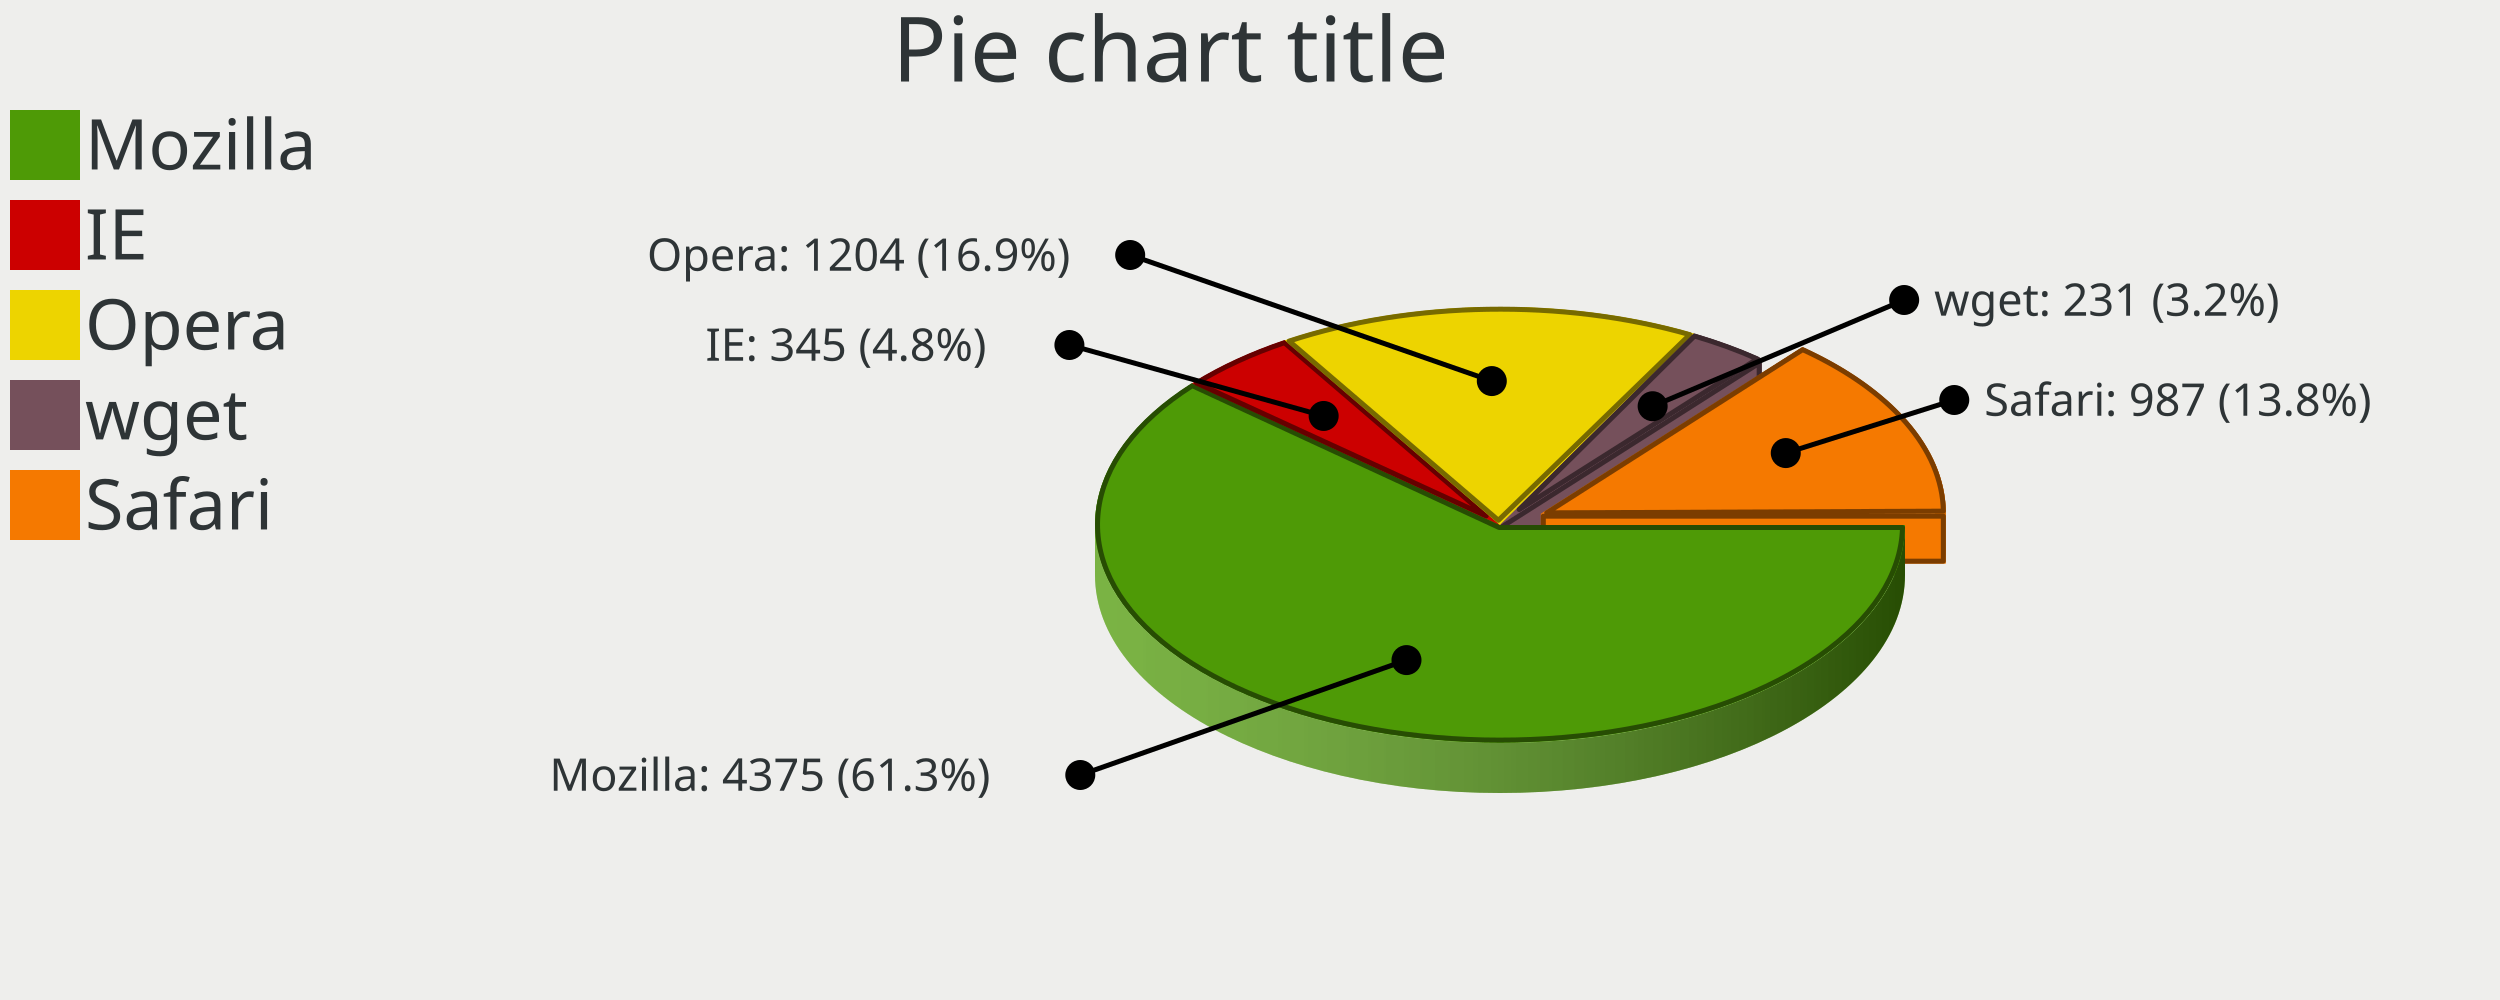
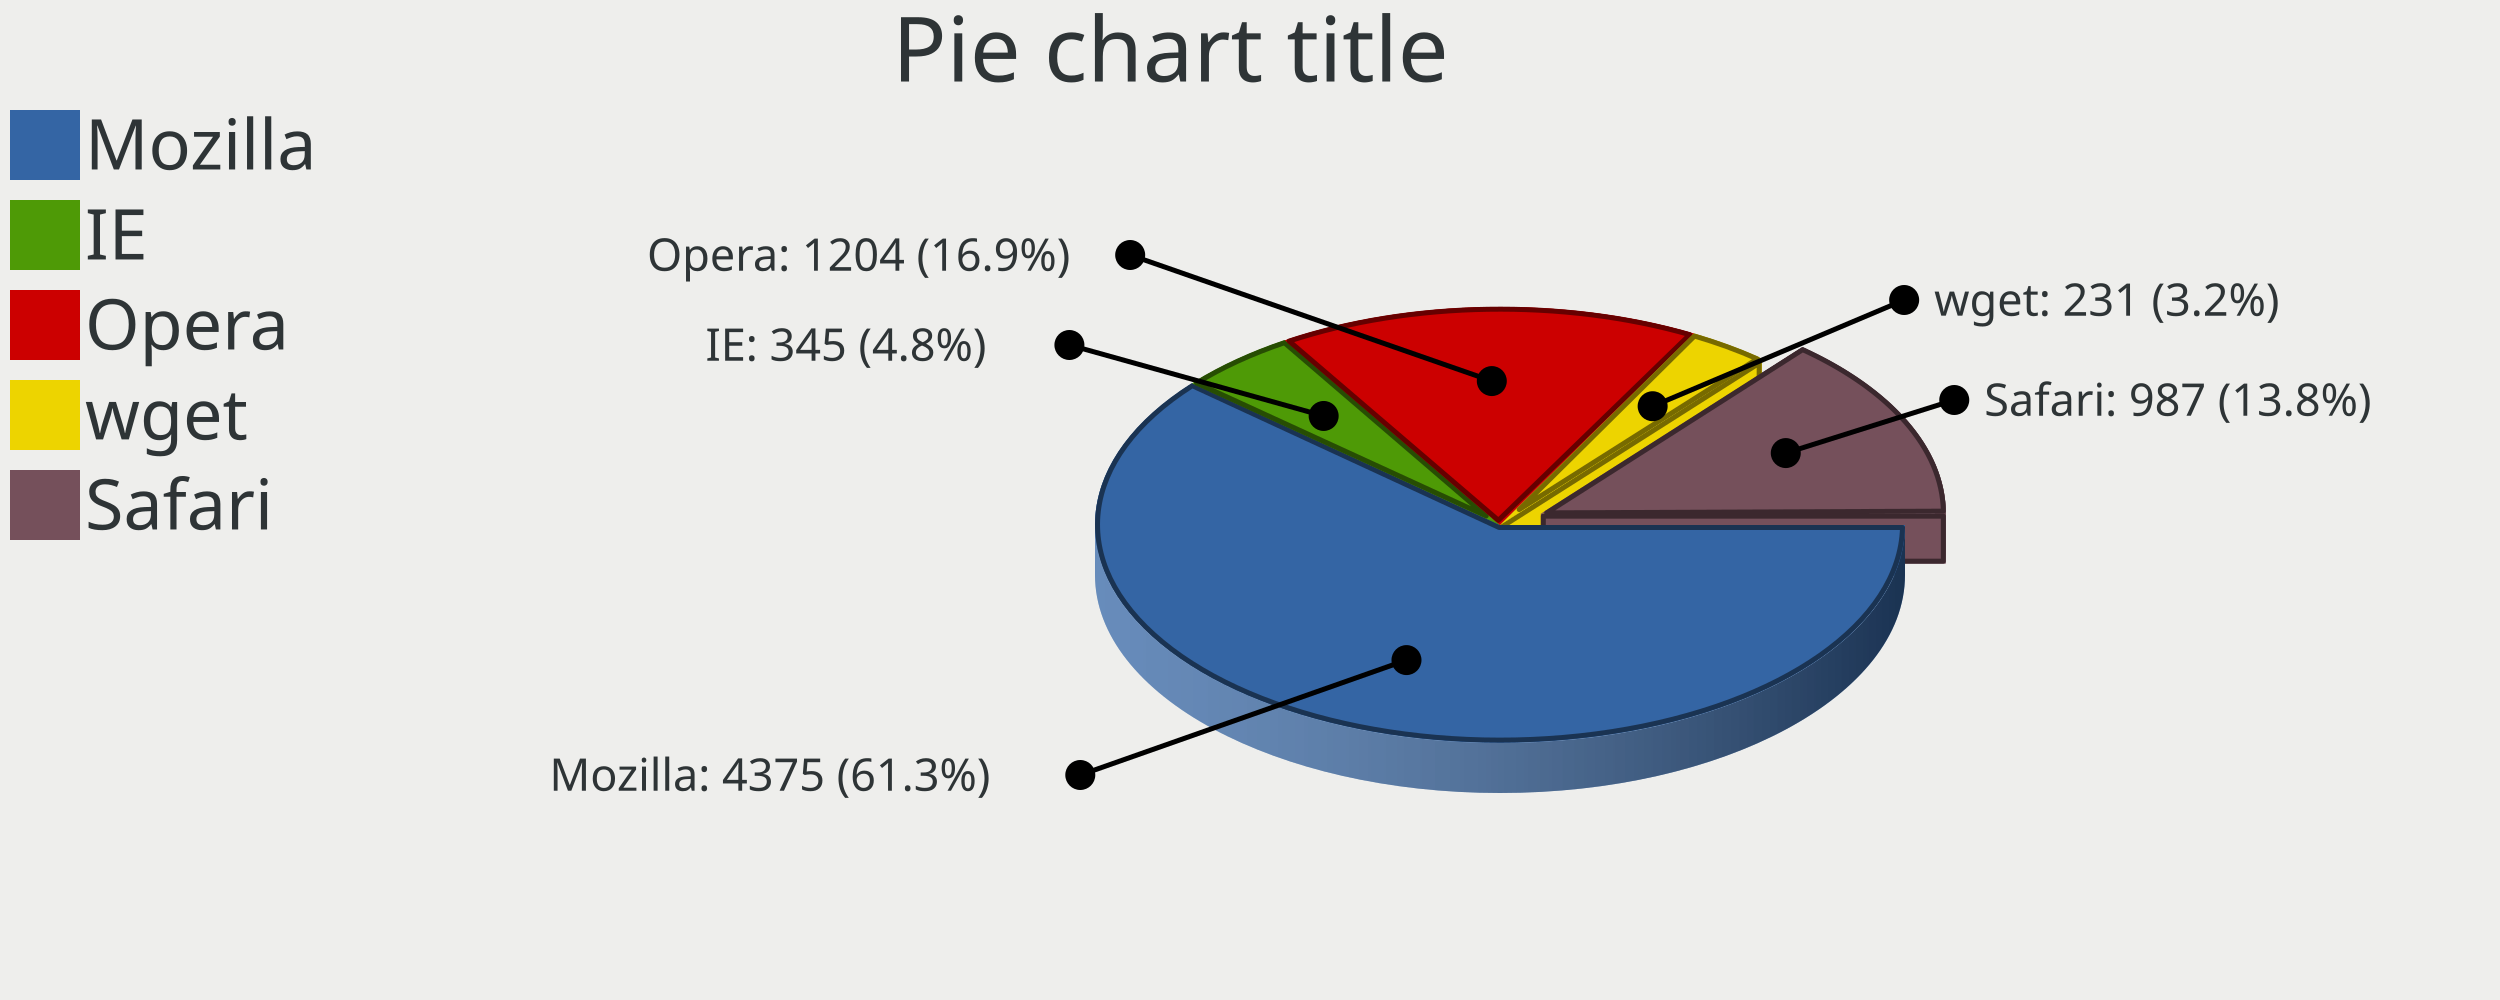
<svg xmlns="http://www.w3.org/2000/svg" xmlns:xlink="http://www.w3.org/1999/xlink" width="500" height="200" version="1.0" id="ezcGraph">
  <defs>
    <linearGradient id="Definition_LinearGradient_219_105_381_105_ffffffbf_0000007f">
      <stop offset="0" style="stop-color: #ffffff; stop-opacity: 0.25;" />
      <stop offset="1" style="stop-color: #000000; stop-opacity: 0.50;" />
    </linearGradient>
    <linearGradient id="LinearGradient_219_105_381_105_ffffffbf_0000007f" x1="219" y1="105" x2="381" y2="105" gradientUnits="userSpaceOnUse" xlink:href="#Definition_LinearGradient_219_105_381_105_ffffffbf_0000007f" />
    <linearGradient id="Definition_LinearGradient_227_102_389_102_ffffffbf_0000007f">
      <stop offset="0" style="stop-color: #ffffff; stop-opacity: 0.25;" />
      <stop offset="1" style="stop-color: #000000; stop-opacity: 0.50;" />
    </linearGradient>
    <linearGradient id="LinearGradient_227_102_389_102_ffffffbf_0000007f" x1="227.165" y1="102.728" x2="389.165" y2="102.728" gradientUnits="userSpaceOnUse" xlink:href="#Definition_LinearGradient_227_102_389_102_ffffffbf_0000007f" />
  </defs>
  <g id="ezcGraphChart" color-rendering="optimizeQuality" shape-rendering="geometricPrecision" text-rendering="optimizeLegibility">
    <path d=" M 0,200 L 0,0 L 500,0 L 500,200 L 0,200 z " style="fill: #eeeeec; fill-opacity: 1.00; stroke: none;" id="ezcGraphPolygon_1" />
    <path d=" M 0,20 L 0,0 L 500,0 L 500,20 L 0,20 z " style="fill: #000000; fill-opacity: 0.00; stroke: none;" id="ezcGraphPolygon_2" />
    <path d=" M 0,200 L 0,20 L 100,20 L 100,200 L 0,200 z " style="fill: #000000; fill-opacity: 0.00; stroke: none;" id="ezcGraphPolygon_4" />
-     <path d=" M 2,36 L 2,22 L 16,22 L 16,36 L 2,36 z " style="fill: #4e9a06; fill-opacity: 1.00; stroke: none;" id="ezcGraphPolygon_5" />
-     <path d=" M 2,54 L 2,40 L 16,40 L 16,54 L 2,54 z " style="fill: #cc0000; fill-opacity: 1.00; stroke: none;" id="ezcGraphPolygon_7" />
-     <path d=" M 2,72 L 2,58 L 16,58 L 16,72 L 2,72 z " style="fill: #edd400; fill-opacity: 1.00; stroke: none;" id="ezcGraphPolygon_9" />
-     <path d=" M 2,90 L 2,76 L 16,76 L 16,90 L 2,90 z " style="fill: #75505b; fill-opacity: 1.00; stroke: none;" id="ezcGraphPolygon_11" />
-     <path d=" M 2,108 L 2,94 L 16,94 L 16,108 L 2,108 z " style="fill: #f57900; fill-opacity: 1.00; stroke: none;" id="ezcGraphPolygon_13" />
-     <path d="M 338.78,76.72 A 81.00,43.60 0 0,0 256.98,78.06 L 256.98,68.06 A 81.00,43.6 0 0,1 338.78,66.72 z" style="fill: #edd400; fill-opacity: 1.00; stroke: none;" id="ezcGraphCircularArc_15" />
+     <path d=" M 2,36 L 2,22 L 16,22 L 16,36 L 2,36 z " style="fill: #3465a4; fill-opacity: 1.00; stroke: none;" id="ezcGraphPolygon_5" />
+     <path d=" M 2,54 L 2,40 L 16,40 L 16,54 L 2,54 z " style="fill: #4e9a06; fill-opacity: 1.00; stroke: none;" id="ezcGraphPolygon_7" />
+     <path d=" M 2,72 L 2,58 L 16,58 L 16,72 L 2,72 z " style="fill: #cc0000; fill-opacity: 1.00; stroke: none;" id="ezcGraphPolygon_9" />
+     <path d=" M 2,90 L 2,76 L 16,76 L 16,90 L 2,90 z " style="fill: #edd400; fill-opacity: 1.00; stroke: none;" id="ezcGraphPolygon_11" />
+     <path d=" M 2,108 L 2,94 L 16,94 L 16,108 L 2,108 z " style="fill: #75505b; fill-opacity: 1.00; stroke: none;" id="ezcGraphPolygon_13" />
+     <path d="M 338.78,76.72 A 81.00,43.60 0 0,0 256.98,78.06 L 256.98,68.06 A 81.00,43.6 0 0,1 338.78,66.72 z" style="fill: #cc0000; fill-opacity: 1.00; stroke: none;" id="ezcGraphCircularArc_15" />
    <path d="M 338.78,76.72 A 81.00,43.60 0 0,0 256.98,78.06 L 256.98,68.06 A 81.00,43.6 0 0,1 338.78,66.72 z" style="fill: url(#LinearGradient_219_105_381_105_ffffffbf_0000007f); stroke: none;" />
-     <path d="M 352.34,81.72 A 81.00,43.60 0 0,0 338.78,76.72 L 338.78,66.72 A 81.00,43.6 0 0,1 352.34,71.72 z" style="fill: #75505b; fill-opacity: 1.00; stroke: none;" id="ezcGraphCircularArc_16" />
+     <path d="M 352.34,81.72 A 81.00,43.60 0 0,0 338.78,76.72 L 338.78,66.72 A 81.00,43.6 0 0,1 352.34,71.72 z" style="fill: #edd400; fill-opacity: 1.00; stroke: none;" id="ezcGraphCircularArc_16" />
    <path d="M 352.34,81.72 A 81.00,43.60 0 0,0 338.78,76.72 L 338.78,66.72 A 81.00,43.6 0 0,1 352.34,71.72 z" style="fill: url(#LinearGradient_219_105_381_105_ffffffbf_0000007f); stroke: none;" />
-     <path d="M 256.98,78.06 A 81.00,43.60 0 0,0 238.43,86.67 L 238.43,76.67 A 81.00,43.6 0 0,1 256.98,68.06 z" style="fill: #cc0000; fill-opacity: 1.00; stroke: none;" id="ezcGraphCircularArc_17" />
+     <path d="M 256.98,78.06 A 81.00,43.60 0 0,0 238.43,86.67 L 238.43,76.67 A 81.00,43.6 0 0,1 256.98,68.06 z" style="fill: #4e9a06; fill-opacity: 1.00; stroke: none;" id="ezcGraphCircularArc_17" />
    <path d="M 256.98,78.06 A 81.00,43.60 0 0,0 238.43,86.67 L 238.43,76.67 A 81.00,43.6 0 0,1 256.98,68.06 z" style="fill: url(#LinearGradient_219_105_381_105_ffffffbf_0000007f); stroke: none;" />
-     <path d=" M 338.781,66.722 L 300,105 L 300,115 L 338.781,76.722 L 338.781,66.722 z " style="fill: #edd400; fill-opacity: 1.00; stroke: none;" id="ezcGraphPolygon_18" />
-     <path d=" M 300.5,105.209 L 300.5,113.804 L 338.281,76.513 L 338.281,67.918 L 300.5,105.209 z " style="fill: none; stroke: #776a00; stroke-width: 1; stroke-opacity: 1.00; stroke-linecap: round; stroke-linejoin: round;" id="ezcGraphPolygon_19" />
-     <path d=" M 338.781,66.722 L 300,105 L 300,115 L 338.781,76.722 L 338.781,66.722 z " style="fill: #75505b; fill-opacity: 1.00; stroke: none;" id="ezcGraphPolygon_20" />
-     <path d=" M 300.5,105.209 L 300.5,113.804 L 338.281,76.513 L 338.281,67.918 L 300.5,105.209 z " style="fill: none; stroke: #3b282e; stroke-width: 1; stroke-opacity: 1.00; stroke-linecap: round; stroke-linejoin: round;" id="ezcGraphPolygon_21" />
-     <path d="M 389.17,112.73 A 81.00,43.60 0 0,0 360.50,79.45 L 360.50,69.45 A 81.00,43.6 0 0,1 389.17,102.73 z" style="fill: #f57900; fill-opacity: 1.00; stroke: none;" id="ezcGraphCircularArc_22" />
+     <path d=" M 338.781,66.722 L 300,105 L 300,115 L 338.781,76.722 L 338.781,66.722 z " style="fill: #cc0000; fill-opacity: 1.00; stroke: none;" id="ezcGraphPolygon_18" />
+     <path d=" M 300.5,105.209 L 300.5,113.804 L 338.281,76.513 L 338.281,67.918 L 300.5,105.209 z " style="fill: none; stroke: #660000; stroke-width: 1; stroke-opacity: 1.00; stroke-linecap: round; stroke-linejoin: round;" id="ezcGraphPolygon_19" />
+     <path d=" M 338.781,66.722 L 300,105 L 300,115 L 338.781,76.722 L 338.781,66.722 z " style="fill: #edd400; fill-opacity: 1.00; stroke: none;" id="ezcGraphPolygon_20" />
+     <path d=" M 300.5,105.209 L 300.5,113.804 L 338.281,76.513 L 338.281,67.918 L 300.5,105.209 z " style="fill: none; stroke: #776a00; stroke-width: 1; stroke-opacity: 1.00; stroke-linecap: round; stroke-linejoin: round;" id="ezcGraphPolygon_21" />
+     <path d="M 389.17,112.73 A 81.00,43.60 0 0,0 360.50,79.45 L 360.50,69.45 A 81.00,43.6 0 0,1 389.17,102.73 z" style="fill: #75505b; fill-opacity: 1.00; stroke: none;" id="ezcGraphCircularArc_22" />
    <path d="M 389.17,112.73 A 81.00,43.60 0 0,0 360.50,79.45 L 360.50,69.45 A 81.00,43.6 0 0,1 389.17,102.73 z" style="fill: url(#LinearGradient_227_102_389_102_ffffffbf_0000007f); stroke: none;" />
-     <path d=" M 256.976,68.059 L 300,105 L 300,115 L 256.976,78.059 L 256.976,68.059 z " style="fill: #cc0000; fill-opacity: 1.00; stroke: none;" id="ezcGraphPolygon_23" />
-     <path d=" M 299.5,105.23 L 299.5,113.912 L 257.476,77.829 L 257.476,69.147 L 299.5,105.23 z " style="fill: none; stroke: #660000; stroke-width: 1; stroke-opacity: 1.00; stroke-linecap: round; stroke-linejoin: round;" id="ezcGraphPolygon_24" />
-     <path d=" M 256.976,68.059 L 300,105 L 300,115 L 256.976,78.059 L 256.976,68.059 z " style="fill: #edd400; fill-opacity: 1.00; stroke: none;" id="ezcGraphPolygon_25" />
-     <path d=" M 299.5,105.23 L 299.5,113.912 L 257.476,77.829 L 257.476,69.147 L 299.5,105.23 z " style="fill: none; stroke: #776a00; stroke-width: 1; stroke-opacity: 1.00; stroke-linecap: round; stroke-linejoin: round;" id="ezcGraphPolygon_26" />
-     <path d=" M 360.5,69.451 L 308.165,102.728 L 308.165,112.728 L 360.5,79.451 L 360.5,69.451 z " style="fill: #f57900; fill-opacity: 1.00; stroke: none;" id="ezcGraphPolygon_27" />
-     <path d=" M 308.665,103.003 L 308.665,111.818 L 360,79.177 L 360,70.362 L 308.665,103.003 z " style="fill: none; stroke: #7b3d00; stroke-width: 1; stroke-opacity: 1.00; stroke-linecap: round; stroke-linejoin: round;" id="ezcGraphPolygon_28" />
-     <path d=" M 352.335,71.723 L 300,105 L 300,115 L 352.335,81.723 L 352.335,71.723 z " style="fill: #75505b; fill-opacity: 1.00; stroke: none;" id="ezcGraphPolygon_29" />
-     <path d=" M 300.5,105.275 L 300.5,114.09 L 351.835,81.448 L 351.835,72.633 L 300.5,105.275 z " style="fill: none; stroke: #3b282e; stroke-width: 1; stroke-opacity: 1.00; stroke-linecap: round; stroke-linejoin: round;" id="ezcGraphPolygon_30" />
-     <path d=" M 238.431,76.669 L 300,105 L 300,115 L 238.431,86.669 L 238.431,76.669 z " style="fill: #4e9a06; fill-opacity: 1.00; stroke: none;" id="ezcGraphPolygon_31" />
-     <path d=" M 299.5,105.32 L 299.5,114.219 L 238.931,86.348 L 238.931,77.449 L 299.5,105.32 z " style="fill: none; stroke: #274d03; stroke-width: 1; stroke-opacity: 1.00; stroke-linecap: round; stroke-linejoin: round;" id="ezcGraphPolygon_32" />
-     <path d=" M 238.431,76.669 L 300,105 L 300,115 L 238.431,86.669 L 238.431,76.669 z " style="fill: #cc0000; fill-opacity: 1.00; stroke: none;" id="ezcGraphPolygon_33" />
-     <path d=" M 299.5,105.32 L 299.5,114.219 L 238.931,86.348 L 238.931,77.449 L 299.5,105.32 z " style="fill: none; stroke: #660000; stroke-width: 1; stroke-opacity: 1.00; stroke-linecap: round; stroke-linejoin: round;" id="ezcGraphPolygon_34" />
-     <path d=" M 389.165,102.728 L 308.165,102.728 L 308.165,112.728 L 389.165,112.728 L 389.165,102.728 z " style="fill: #f57900; fill-opacity: 1.00; stroke: none;" id="ezcGraphPolygon_35" />
-     <path d=" M 308.665,103.228 L 308.665,112.228 L 388.665,112.228 L 388.665,103.228 L 308.665,103.228 z " style="fill: none; stroke: #7b3d00; stroke-width: 1; stroke-opacity: 1.00; stroke-linecap: round; stroke-linejoin: round;" id="ezcGraphPolygon_36" />
-     <path d=" M 381,105 L 300,105 L 300,115 L 381,115 L 381,105 z " style="fill: #4e9a06; fill-opacity: 1.00; stroke: none;" id="ezcGraphPolygon_37" />
-     <path d=" M 300.5,105.5 L 300.5,114.5 L 380.5,114.5 L 380.5,105.5 L 300.5,105.5 z " style="fill: none; stroke: #274d03; stroke-width: 1; stroke-opacity: 1.00; stroke-linecap: round; stroke-linejoin: round;" id="ezcGraphPolygon_38" />
-     <path d="M 219.00,115.00 A 81.00,43.60 0 0,0 381.00,115.00 L 381.00,105.00 A 81.00,43.6 0 0,1 219.00,105.00 z" style="fill: #4e9a06; fill-opacity: 1.00; stroke: none;" id="ezcGraphCircularArc_39" />
+     <path d=" M 256.976,68.059 L 300,105 L 300,115 L 256.976,78.059 L 256.976,68.059 z " style="fill: #4e9a06; fill-opacity: 1.00; stroke: none;" id="ezcGraphPolygon_23" />
+     <path d=" M 299.5,105.23 L 299.5,113.912 L 257.476,77.829 L 257.476,69.147 L 299.5,105.23 z " style="fill: none; stroke: #274d03; stroke-width: 1; stroke-opacity: 1.00; stroke-linecap: round; stroke-linejoin: round;" id="ezcGraphPolygon_24" />
+     <path d=" M 256.976,68.059 L 300,105 L 300,115 L 256.976,78.059 L 256.976,68.059 z " style="fill: #cc0000; fill-opacity: 1.00; stroke: none;" id="ezcGraphPolygon_25" />
+     <path d=" M 299.5,105.23 L 299.5,113.912 L 257.476,77.829 L 257.476,69.147 L 299.5,105.23 z " style="fill: none; stroke: #660000; stroke-width: 1; stroke-opacity: 1.00; stroke-linecap: round; stroke-linejoin: round;" id="ezcGraphPolygon_26" />
+     <path d=" M 360.5,69.451 L 308.165,102.728 L 308.165,112.728 L 360.5,79.451 L 360.5,69.451 z " style="fill: #75505b; fill-opacity: 1.00; stroke: none;" id="ezcGraphPolygon_27" />
+     <path d=" M 308.665,103.003 L 308.665,111.818 L 360,79.177 L 360,70.362 L 308.665,103.003 z " style="fill: none; stroke: #3b282e; stroke-width: 1; stroke-opacity: 1.00; stroke-linecap: round; stroke-linejoin: round;" id="ezcGraphPolygon_28" />
+     <path d=" M 352.335,71.723 L 300,105 L 300,115 L 352.335,81.723 L 352.335,71.723 z " style="fill: #edd400; fill-opacity: 1.00; stroke: none;" id="ezcGraphPolygon_29" />
+     <path d=" M 300.5,105.275 L 300.5,114.09 L 351.835,81.448 L 351.835,72.633 L 300.5,105.275 z " style="fill: none; stroke: #776a00; stroke-width: 1; stroke-opacity: 1.00; stroke-linecap: round; stroke-linejoin: round;" id="ezcGraphPolygon_30" />
+     <path d=" M 238.431,76.669 L 300,105 L 300,115 L 238.431,86.669 L 238.431,76.669 z " style="fill: #3465a4; fill-opacity: 1.00; stroke: none;" id="ezcGraphPolygon_31" />
+     <path d=" M 299.5,105.32 L 299.5,114.219 L 238.931,86.348 L 238.931,77.449 L 299.5,105.32 z " style="fill: none; stroke: #1a3352; stroke-width: 1; stroke-opacity: 1.00; stroke-linecap: round; stroke-linejoin: round;" id="ezcGraphPolygon_32" />
+     <path d=" M 238.431,76.669 L 300,105 L 300,115 L 238.431,86.669 L 238.431,76.669 z " style="fill: #4e9a06; fill-opacity: 1.00; stroke: none;" id="ezcGraphPolygon_33" />
+     <path d=" M 299.5,105.32 L 299.5,114.219 L 238.931,86.348 L 238.931,77.449 L 299.5,105.32 z " style="fill: none; stroke: #274d03; stroke-width: 1; stroke-opacity: 1.00; stroke-linecap: round; stroke-linejoin: round;" id="ezcGraphPolygon_34" />
+     <path d=" M 389.165,102.728 L 308.165,102.728 L 308.165,112.728 L 389.165,112.728 L 389.165,102.728 z " style="fill: #75505b; fill-opacity: 1.00; stroke: none;" id="ezcGraphPolygon_35" />
+     <path d=" M 308.665,103.228 L 308.665,112.228 L 388.665,112.228 L 388.665,103.228 L 308.665,103.228 z " style="fill: none; stroke: #3b282e; stroke-width: 1; stroke-opacity: 1.00; stroke-linecap: round; stroke-linejoin: round;" id="ezcGraphPolygon_36" />
+     <path d=" M 381,105 L 300,105 L 300,115 L 381,115 L 381,105 z " style="fill: #3465a4; fill-opacity: 1.00; stroke: none;" id="ezcGraphPolygon_37" />
+     <path d=" M 300.5,105.5 L 300.5,114.5 L 380.5,114.5 L 380.5,105.5 L 300.5,105.5 z " style="fill: none; stroke: #1a3352; stroke-width: 1; stroke-opacity: 1.00; stroke-linecap: round; stroke-linejoin: round;" id="ezcGraphPolygon_38" />
+     <path d="M 219.00,115.00 A 81.00,43.60 0 0,0 381.00,115.00 L 381.00,105.00 A 81.00,43.6 0 0,1 219.00,105.00 z" style="fill: #3465a4; fill-opacity: 1.00; stroke: none;" id="ezcGraphCircularArc_39" />
    <path d="M 219.00,115.00 A 81.00,43.60 0 0,0 381.00,115.00 L 381.00,105.00 A 81.00,43.6 0 0,1 219.00,105.00 z" style="fill: url(#LinearGradient_219_105_381_105_ffffffbf_0000007f); stroke: none;" />
-     <path d="M 238.43,86.67 A 81.00,43.60 0 0,0 219.00,115.00 L 219.00,105.00 A 81.00,43.6 0 0,1 238.43,76.67 z" style="fill: #4e9a06; fill-opacity: 1.00; stroke: none;" id="ezcGraphCircularArc_40" />
+     <path d="M 238.43,86.67 A 81.00,43.60 0 0,0 219.00,115.00 L 219.00,105.00 A 81.00,43.6 0 0,1 238.43,76.67 z" style="fill: #3465a4; fill-opacity: 1.00; stroke: none;" id="ezcGraphCircularArc_40" />
    <path d="M 238.43,86.67 A 81.00,43.60 0 0,0 219.00,115.00 L 219.00,105.00 A 81.00,43.6 0 0,1 238.43,76.67 z" style="fill: url(#LinearGradient_219_105_381_105_ffffffbf_0000007f); stroke: none;" />
-     <path d="M 300.00,105.00 L 381.00,105.00 A 81.00,43.60 0 1,1 238.43,76.67 z" style="fill: #4e9a06; fill-opacity: 1.00; stroke: none;" id="ezcGraphCircleSector_41" />
-     <path d="M 299.82,105.50 L 380.50,105.50 A 80.50,43.10 0 1,1 238.46,77.14 z" style="fill: none; stroke: #274d03; stroke-width: 1; stroke-opacity: 1.00; stroke-linecap: round; stroke-linejoin: round;" id="ezcGraphCircleSector_42" />
-     <path d="M 300.00,105.00 L 238.43,76.67 A 81.00,43.60 0 0,1 256.98,68.06 z" style="fill: #cc0000; fill-opacity: 1.00; stroke: none;" id="ezcGraphCircleSector_43" />
-     <path d="M 297.24,103.18 L 239.31,76.61 A 80.50,43.10 0 0,1 256.88,68.54 z" style="fill: none; stroke: #660000; stroke-width: 1; stroke-opacity: 1.00; stroke-linecap: round; stroke-linejoin: round;" id="ezcGraphCircleSector_44" />
-     <path d="M 300.00,105.00 L 256.98,68.06 A 81.00,43.60 0 0,1 338.78,66.72 z" style="fill: #edd400; fill-opacity: 1.00; stroke: none;" id="ezcGraphCircleSector_45" />
-     <path d="M 299.68,104.06 L 257.83,68.22 A 80.50,43.10 0 0,1 337.95,66.93 z" style="fill: none; stroke: #776a00; stroke-width: 1; stroke-opacity: 1.00; stroke-linecap: round; stroke-linejoin: round;" id="ezcGraphCircleSector_46" />
-     <path d="M 300.00,105.00 L 338.78,66.72 A 81.00,43.60 0 0,1 352.34,71.72 z" style="fill: #75505b; fill-opacity: 1.00; stroke: none;" id="ezcGraphCircleSector_47" />
-     <path d="M 303.84,101.91 L 338.90,67.21 A 80.50,43.10 0 0,1 351.46,71.78 z" style="fill: none; stroke: #3b282e; stroke-width: 1; stroke-opacity: 1.00; stroke-linecap: round; stroke-linejoin: round;" id="ezcGraphCircleSector_48" />
-     <path d="M 308.17,102.73 L 360.50,69.45 A 81.00,43.60 0 0,1 389.17,102.73 z" style="fill: #f57900; fill-opacity: 1.00; stroke: none;" id="ezcGraphCircleSector_49" />
-     <path d="M 309.34,102.57 L 360.53,69.93 A 80.50,43.10 0 0,1 388.67,102.23 z" style="fill: none; stroke: #7b3d00; stroke-width: 1; stroke-opacity: 1.00; stroke-linecap: round; stroke-linejoin: round;" id="ezcGraphCircleSector_50" />
+     <path d="M 300.00,105.00 L 381.00,105.00 A 81.00,43.60 0 1,1 238.43,76.67 z" style="fill: #3465a4; fill-opacity: 1.00; stroke: none;" id="ezcGraphCircleSector_41" />
+     <path d="M 299.82,105.50 L 380.50,105.50 A 80.50,43.10 0 1,1 238.46,77.14 z" style="fill: none; stroke: #1a3352; stroke-width: 1; stroke-opacity: 1.00; stroke-linecap: round; stroke-linejoin: round;" id="ezcGraphCircleSector_42" />
+     <path d="M 300.00,105.00 L 238.43,76.67 A 81.00,43.60 0 0,1 256.98,68.06 z" style="fill: #4e9a06; fill-opacity: 1.00; stroke: none;" id="ezcGraphCircleSector_43" />
+     <path d="M 297.24,103.18 L 239.31,76.61 A 80.50,43.10 0 0,1 256.88,68.54 z" style="fill: none; stroke: #274d03; stroke-width: 1; stroke-opacity: 1.00; stroke-linecap: round; stroke-linejoin: round;" id="ezcGraphCircleSector_44" />
+     <path d="M 300.00,105.00 L 256.98,68.06 A 81.00,43.60 0 0,1 338.78,66.72 z" style="fill: #cc0000; fill-opacity: 1.00; stroke: none;" id="ezcGraphCircleSector_45" />
+     <path d="M 299.68,104.06 L 257.83,68.22 A 80.50,43.10 0 0,1 337.95,66.93 z" style="fill: none; stroke: #660000; stroke-width: 1; stroke-opacity: 1.00; stroke-linecap: round; stroke-linejoin: round;" id="ezcGraphCircleSector_46" />
+     <path d="M 300.00,105.00 L 338.78,66.72 A 81.00,43.60 0 0,1 352.34,71.72 z" style="fill: #edd400; fill-opacity: 1.00; stroke: none;" id="ezcGraphCircleSector_47" />
+     <path d="M 303.84,101.91 L 338.90,67.21 A 80.50,43.10 0 0,1 351.46,71.78 z" style="fill: none; stroke: #776a00; stroke-width: 1; stroke-opacity: 1.00; stroke-linecap: round; stroke-linejoin: round;" id="ezcGraphCircleSector_48" />
+     <path d="M 308.17,102.73 L 360.50,69.45 A 81.00,43.60 0 0,1 389.17,102.73 z" style="fill: #75505b; fill-opacity: 1.00; stroke: none;" id="ezcGraphCircleSector_49" />
+     <path d="M 309.34,102.57 L 360.53,69.93 A 80.50,43.10 0 0,1 388.67,102.23 z" style="fill: none; stroke: #3b282e; stroke-width: 1; stroke-opacity: 1.00; stroke-linecap: round; stroke-linejoin: round;" id="ezcGraphCircleSector_50" />
    <path d=" M 298.361,76.213 L 226.037,51" style="fill: none; stroke: #000000; stroke-width: 1; stroke-opacity: 1.00; stroke-linecap: round; stroke-linejoin: round;" id="ezcGraphLine_51" />
    <ellipse cx="298.361" cy="76.213" rx="3" ry="3" style="fill: #000000; fill-opacity: 1.00; stroke: none;" id="ezcGraphCircle_52" />
    <ellipse cx="226.037" cy="51" rx="3" ry="3" style="fill: #000000; fill-opacity: 1.00; stroke: none;" id="ezcGraphCircle_53" />
    <path d=" M 264.731,83.192 L 213.881,69" style="fill: none; stroke: #000000; stroke-width: 1; stroke-opacity: 1.00; stroke-linecap: round; stroke-linejoin: round;" id="ezcGraphLine_55" />
    <ellipse cx="264.731" cy="83.192" rx="3" ry="3" style="fill: #000000; fill-opacity: 1.00; stroke: none;" id="ezcGraphCircle_56" />
    <ellipse cx="213.881" cy="69" rx="3" ry="3" style="fill: #000000; fill-opacity: 1.00; stroke: none;" id="ezcGraphCircle_57" />
    <path d=" M 281.298,132.018 L 216.058,155" style="fill: none; stroke: #000000; stroke-width: 1; stroke-opacity: 1.00; stroke-linecap: round; stroke-linejoin: round;" id="ezcGraphLine_59" />
    <ellipse cx="281.298" cy="132.018" rx="3" ry="3" style="fill: #000000; fill-opacity: 1.00; stroke: none;" id="ezcGraphCircle_60" />
    <ellipse cx="216.058" cy="155" rx="3" ry="3" style="fill: #000000; fill-opacity: 1.00; stroke: none;" id="ezcGraphCircle_61" />
    <path d=" M 330.529,81.245 L 380.833,60" style="fill: none; stroke: #000000; stroke-width: 1; stroke-opacity: 1.00; stroke-linecap: round; stroke-linejoin: round;" id="ezcGraphLine_63" />
    <ellipse cx="330.529" cy="81.245" rx="3" ry="3" style="fill: #000000; fill-opacity: 1.00; stroke: none;" id="ezcGraphCircle_64" />
    <ellipse cx="380.833" cy="60" rx="3" ry="3" style="fill: #000000; fill-opacity: 1.00; stroke: none;" id="ezcGraphCircle_65" />
    <path d=" M 357.155,90.614 L 390.853,80" style="fill: none; stroke: #000000; stroke-width: 1; stroke-opacity: 1.00; stroke-linecap: round; stroke-linejoin: round;" id="ezcGraphLine_67" />
    <ellipse cx="357.155" cy="90.614" rx="3" ry="3" style="fill: #000000; fill-opacity: 1.00; stroke: none;" id="ezcGraphCircle_68" />
    <ellipse cx="390.853" cy="80" rx="3" ry="3" style="fill: #000000; fill-opacity: 1.00; stroke: none;" id="ezcGraphCircle_69" />
    <g id="ezcGraphTextBox_3">
      <path d=" M 177.95,20 L 177.95,0.5 L 322.55,0.5 L 322.55,20 L 177.95,20 z " style="fill: #ffffff; fill-opacity: 0.00; stroke: none;" id="ezcGraphPolygon_71" />
      <text id="ezcGraphTextBox_3_text" x="178.45" text-length="143.1px" y="16.3" style="font-size: 18px; font-family: sans-serif; fill: #2e3436; fill-opacity: 1.00; stroke: none;">Pie chart title</text>
    </g>
    <g id="ezcGraphTextBox_6">
      <path d=" M 16.5,37 L 16.5,21.5 L 69.94,21.5 L 69.94,37 L 16.5,37 z " style="fill: #ffffff; fill-opacity: 0.00; stroke: none;" id="ezcGraphPolygon_72" />
      <text id="ezcGraphTextBox_6_text" x="17" text-length="51.94px" y="33.9" style="font-size: 14px; font-family: sans-serif; fill: #2e3436; fill-opacity: 1.00; stroke: none;">Mozilla</text>
    </g>
    <g id="ezcGraphTextBox_8">
      <path d=" M 16.5,55 L 16.5,39.5 L 32.84,39.5 L 32.84,55 L 16.5,55 z " style="fill: #ffffff; fill-opacity: 0.00; stroke: none;" id="ezcGraphPolygon_73" />
      <text id="ezcGraphTextBox_8_text" x="17" text-length="14.84px" y="51.9" style="font-size: 14px; font-family: sans-serif; fill: #2e3436; fill-opacity: 1.00; stroke: none;">IE</text>
    </g>
    <g id="ezcGraphTextBox_10">
      <path d=" M 16.5,73 L 16.5,57.5 L 55.1,57.5 L 55.1,73 L 16.5,73 z " style="fill: #ffffff; fill-opacity: 0.00; stroke: none;" id="ezcGraphPolygon_74" />
      <text id="ezcGraphTextBox_10_text" x="17" text-length="37.1px" y="69.9" style="font-size: 14px; font-family: sans-serif; fill: #2e3436; fill-opacity: 1.00; stroke: none;">Opera</text>
    </g>
    <g id="ezcGraphTextBox_12">
      <path d=" M 16.5,91 L 16.5,75.5 L 47.68,75.5 L 47.68,91 L 16.5,91 z " style="fill: #ffffff; fill-opacity: 0.00; stroke: none;" id="ezcGraphPolygon_75" />
      <text id="ezcGraphTextBox_12_text" x="17" text-length="29.68px" y="87.9" style="font-size: 14px; font-family: sans-serif; fill: #2e3436; fill-opacity: 1.00; stroke: none;">wget</text>
    </g>
    <g id="ezcGraphTextBox_14">
      <path d=" M 16.5,109 L 16.5,93.5 L 62.52,93.5 L 62.52,109 L 16.5,109 z " style="fill: #ffffff; fill-opacity: 0.00; stroke: none;" id="ezcGraphPolygon_76" />
      <text id="ezcGraphTextBox_14_text" x="17" text-length="44.52px" y="105.9" style="font-size: 14px; font-family: sans-serif; fill: #2e3436; fill-opacity: 1.00; stroke: none;">Safari</text>
    </g>
    <g id="ezcGraphTextBox_54">
      <path d=" M 128.907,56.5 L 128.907,46 L 221.037,46 L 221.037,56.5 L 128.907,56.5 z " style="fill: #ffffff; fill-opacity: 0.00; stroke: none;" id="ezcGraphPolygon_77" />
      <text id="ezcGraphTextBox_54_text" x="129.407" text-length="90.63px" y="54.15" style="font-size: 9px; font-family: sans-serif; fill: #2e3436; fill-opacity: 1.00; stroke: none;">Opera: 1204 (16.9%)</text>
    </g>
    <g id="ezcGraphTextBox_58">
      <path d=" M 140.601,74.5 L 140.601,64 L 208.881,64 L 208.881,74.5 L 140.601,74.5 z " style="fill: #ffffff; fill-opacity: 0.00; stroke: none;" id="ezcGraphPolygon_78" />
      <text id="ezcGraphTextBox_58_text" x="141.101" text-length="66.78px" y="72.15" style="font-size: 9px; font-family: sans-serif; fill: #2e3436; fill-opacity: 1.00; stroke: none;">IE: 345 (4.8%)</text>
    </g>
    <g id="ezcGraphTextBox_62">
      <path d=" M 109.388,160.5 L 109.388,150 L 211.058,150 L 211.058,160.5 L 109.388,160.5 z " style="fill: #ffffff; fill-opacity: 0.00; stroke: none;" id="ezcGraphPolygon_79" />
      <text id="ezcGraphTextBox_62_text" x="109.888" text-length="100.17px" y="158.15" style="font-size: 9px; font-family: sans-serif; fill: #2e3436; fill-opacity: 1.00; stroke: none;">Mozilla: 4375 (61.3%)</text>
    </g>
    <g id="ezcGraphTextBox_66">
      <path d=" M 386.333,65.5 L 386.333,55 L 464.153,55 L 464.153,65.5 L 386.333,65.5 z " style="fill: #ffffff; fill-opacity: 0.00; stroke: none;" id="ezcGraphPolygon_80" />
      <text id="ezcGraphTextBox_66_text" x="386.833" text-length="76.32px" y="63.15" style="font-size: 9px; font-family: sans-serif; fill: #2e3436; fill-opacity: 1.00; stroke: none;">wget: 231 (3.2%)</text>
    </g>
    <g id="ezcGraphTextBox_70">
      <path d=" M 396.353,85.5 L 396.353,75 L 488.483,75 L 488.483,85.5 L 396.353,85.5 z " style="fill: #ffffff; fill-opacity: 0.00; stroke: none;" id="ezcGraphPolygon_81" />
      <text id="ezcGraphTextBox_70_text" x="396.853" text-length="90.63px" y="83.15" style="font-size: 9px; font-family: sans-serif; fill: #2e3436; fill-opacity: 1.00; stroke: none;">Safari: 987 (13.8%)</text>
    </g>
  </g>
</svg>
